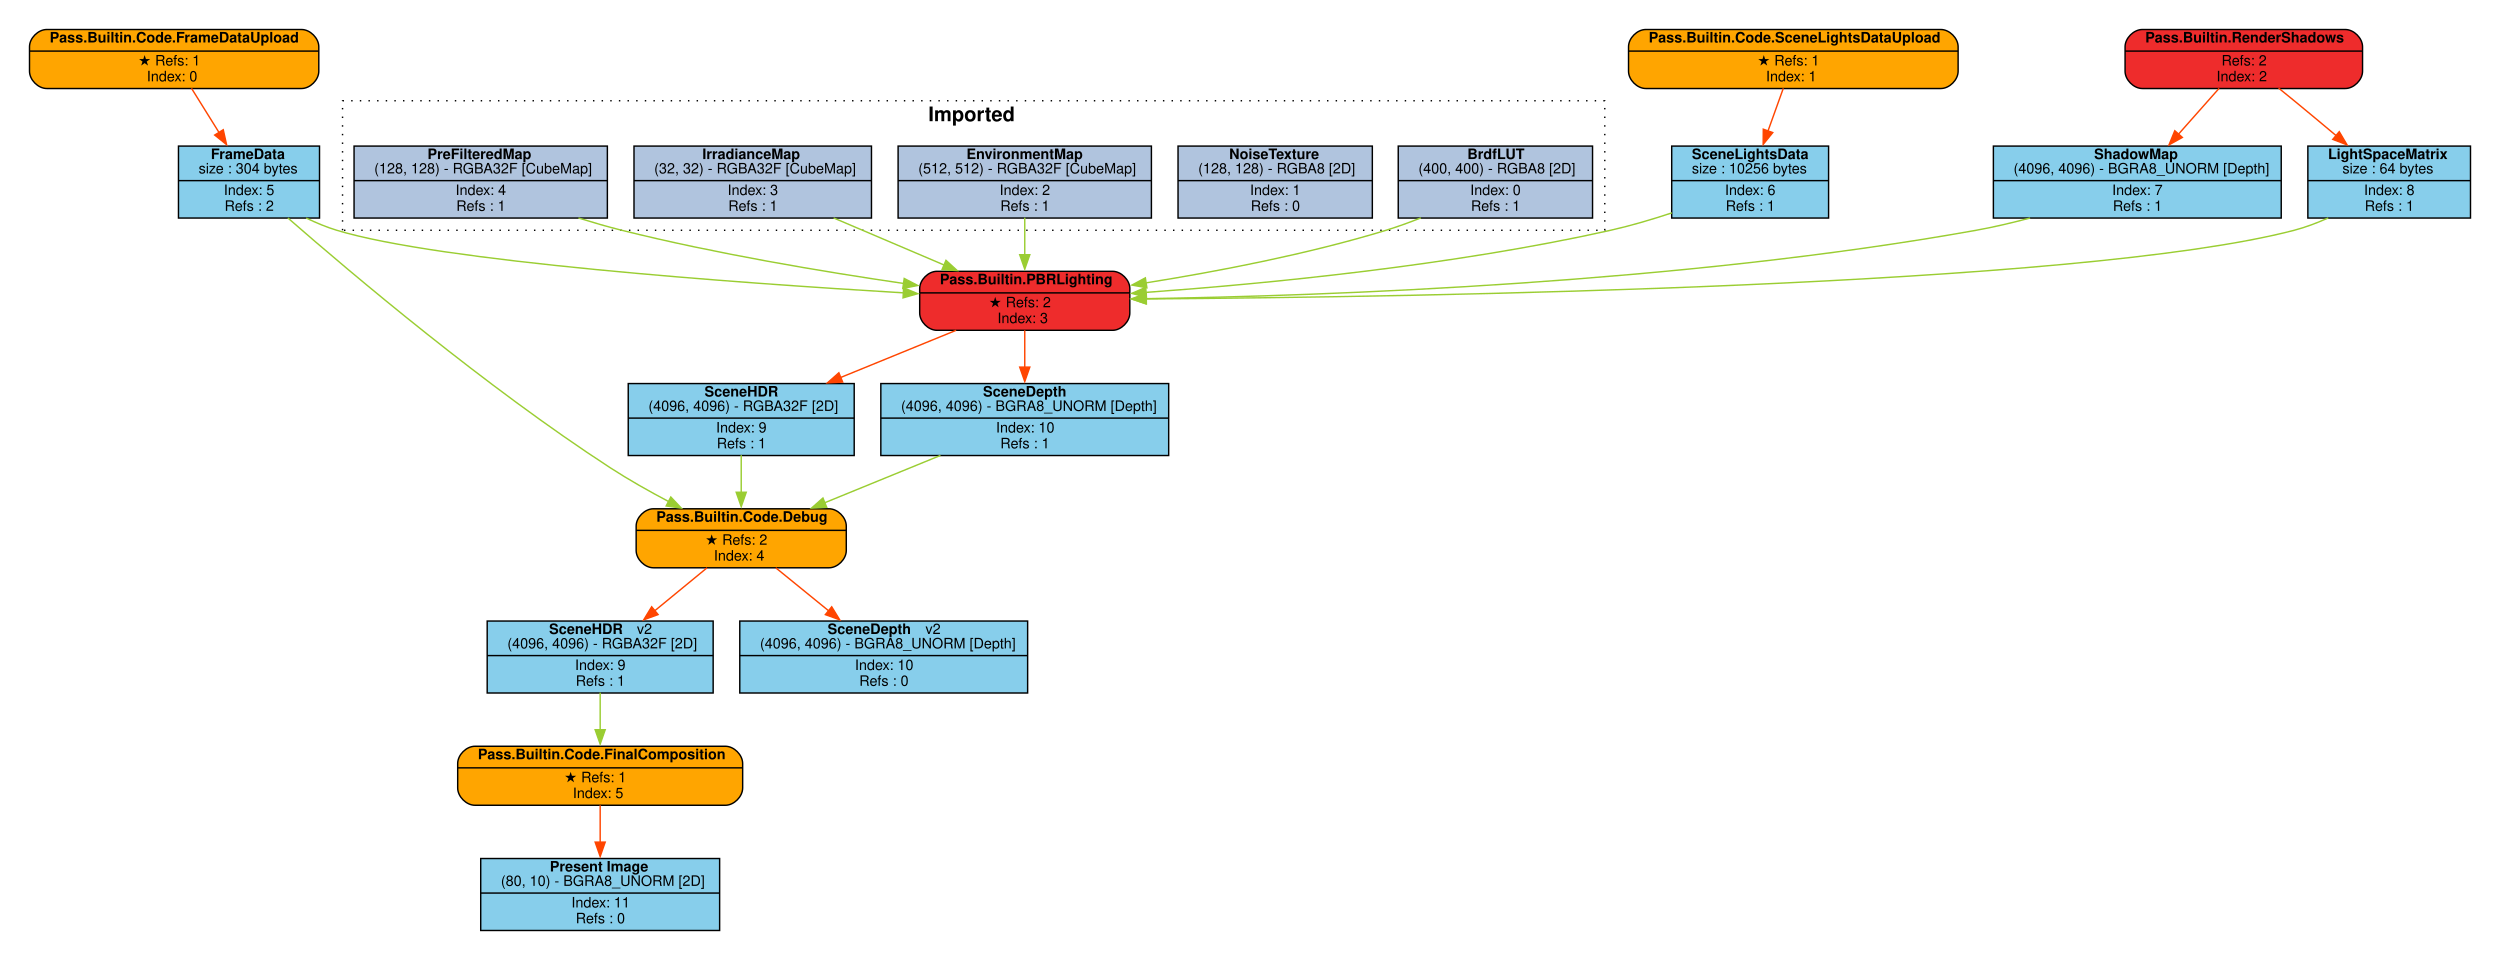
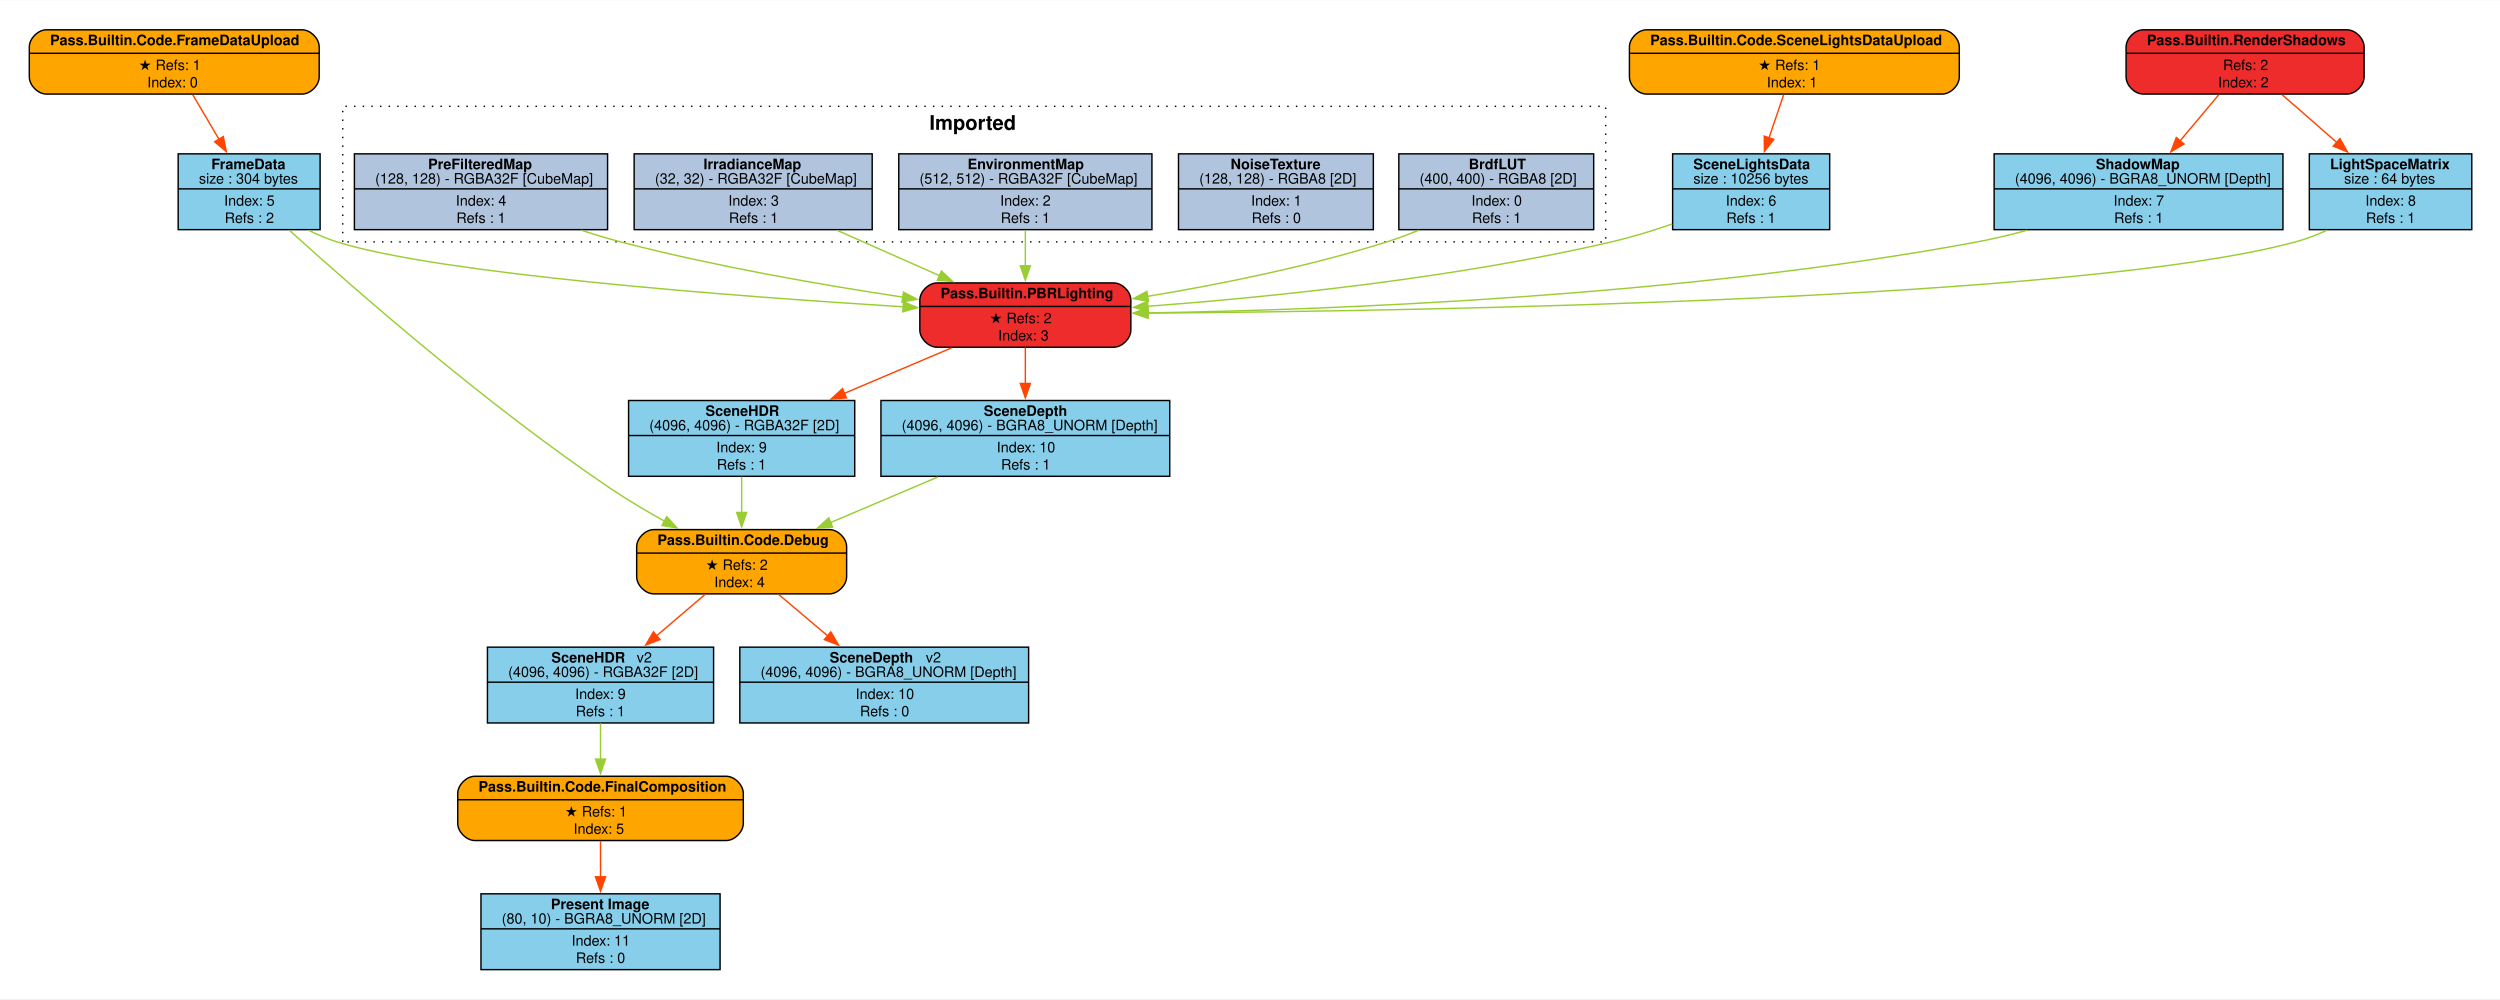
- <svg xmlns="http://www.w3.org/2000/svg" width="1737pt" height="667pt" viewBox="0.00 0.00 1737.00 667.00">
-   <g id="graph0" class="graph" transform="scale(1 1) rotate(0) translate(4 663)">
-     <polygon fill="white" stroke="none" points="-4,4 -4,-663 1733,-663 1733,4 -4,4" />
+ <svg xmlns="http://www.w3.org/2000/svg" width="1736pt" height="694pt" viewBox="0.00 0.00 1736.00 693.62">
+   <g id="graph0" class="graph" transform="scale(1 1) rotate(0) translate(4 689.62)">
+     <polygon fill="white" stroke="none" points="-4,4 -4,-689.62 1732,-689.62 1732,4 -4,4" />
+     <g id="clust25" class="cluster">
+ </g>
+     <g id="clust22" class="cluster">
+ </g>
+     <g id="clust24" class="cluster">
+ </g>
+     <g id="clust26" class="cluster">
+ </g>
    <g id="clust23" class="cluster">
</g>
    <g id="clust21" class="cluster">
</g>
-     <g id="clust25" class="cluster">
- </g>
-     <g id="clust24" class="cluster">
- </g>
-     <g id="clust22" class="cluster">
- </g>
-     <g id="clust26" class="cluster">
- </g>
    <g id="clust27" class="cluster">
-       <polygon fill="none" stroke="black" stroke-dasharray="1,5" points="234,-503 234,-593 1111,-593 1111,-503 234,-503" />
-       <text text-anchor="start" x="637" y="-578.8" font-family="Helvetica,sans-Serif" font-size="14.00"> </text>
-       <text text-anchor="start" x="641" y="-578.8" font-family="Helvetica,sans-Serif" font-weight="bold" font-size="14.00">Imported</text>
-       <text text-anchor="start" x="704" y="-578.8" font-family="Helvetica,sans-Serif" font-size="14.00"> </text>
+       <polygon fill="none" stroke="black" stroke-dasharray="1,5" points="234,-521.84 234,-615.98 1111,-615.98 1111,-521.84 234,-521.84" />
+       <text text-anchor="start" x="637.62" y="-599.68" font-family="Helvetica,sans-Serif" font-size="14.00"> </text>
+       <text text-anchor="start" x="641.38" y="-599.68" font-family="Helvetica,sans-Serif" font-weight="bold" font-size="14.00">Imported</text>
+       <text text-anchor="start" x="703.62" y="-599.68" font-family="Helvetica,sans-Serif" font-size="14.00"> </text>
    </g>
    <g id="node1" class="node">
-       <path fill="orange" stroke="black" d="M28.5,-601.5C28.5,-601.5 205.5,-601.5 205.5,-601.5 211.5,-601.5 217.5,-607.5 217.5,-613.5 217.5,-613.5 217.5,-630.5 217.5,-630.5 217.5,-636.5 211.5,-642.5 205.5,-642.5 205.5,-642.5 28.5,-642.5 28.5,-642.5 22.5,-642.5 16.5,-636.5 16.5,-630.5 16.5,-630.5 16.5,-613.5 16.5,-613.5 16.5,-607.5 22.5,-601.5 28.5,-601.5" />
-       <text text-anchor="start" x="30.5" y="-633.5" font-family="Helvetica,sans-Serif" font-weight="bold" font-size="10.00">Pass.Builtin.Code.FrameDataUpload</text>
-       <polyline fill="none" stroke="black" points="16.5,-627.5 217.5,-627.5" />
-       <text text-anchor="start" x="92" y="-617.5" font-family="Helvetica,sans-Serif" font-size="10.00">★ Refs: 1</text>
-       <text text-anchor="start" x="98" y="-606.5" font-family="Helvetica,sans-Serif" font-size="10.00"> Index: 0</text>
+       <path fill="orange" stroke="black" d="M28.35,-624.48C28.35,-624.48 205.65,-624.48 205.65,-624.48 211.65,-624.48 217.65,-630.48 217.65,-636.48 217.65,-636.48 217.65,-657.12 217.65,-657.12 217.65,-663.12 211.65,-669.12 205.65,-669.12 205.65,-669.12 28.35,-669.12 28.35,-669.12 22.35,-669.12 16.35,-663.12 16.35,-657.12 16.35,-657.12 16.35,-636.48 16.35,-636.48 16.35,-630.48 22.35,-624.48 28.35,-624.48" />
+       <text text-anchor="start" x="30.75" y="-658.46" font-family="Helvetica,sans-Serif" font-weight="bold" font-size="10.00">Pass.Builtin.Code.FrameDataUpload</text>
+       <polyline fill="none" stroke="black" points="16.35,-652.8 217.65,-652.8" />
+       <text text-anchor="start" x="92.25" y="-641.14" font-family="Helvetica,sans-Serif" font-size="10.00">★ Refs: 1</text>
+       <text text-anchor="start" x="98.25" y="-629.14" font-family="Helvetica,sans-Serif" font-size="10.00"> Index: 0</text>
    </g>
    <g id="node12" class="node">
-       <polygon fill="skyblue" stroke="black" points="120,-511.5 120,-561.5 218,-561.5 218,-511.5 120,-511.5" />
-       <text text-anchor="start" x="142.5" y="-552.5" font-family="Helvetica,sans-Serif" font-weight="bold" font-size="10.00">FrameData</text>
-       <text text-anchor="start" x="134" y="-542.5" font-family="Helvetica,sans-Serif" font-size="10.00">size : 304 bytes</text>
-       <polyline fill="none" stroke="black" points="120,-537.5 218,-537.5" />
-       <text text-anchor="start" x="151.5" y="-527.5" font-family="Helvetica,sans-Serif" font-size="10.00">Index: 5</text>
-       <text text-anchor="start" x="152" y="-516.5" font-family="Helvetica,sans-Serif" font-size="10.00">Refs : 2</text>
+       <polygon fill="skyblue" stroke="black" points="119.72,-530.34 119.72,-582.98 218.28,-582.98 218.28,-530.34 119.72,-530.34" />
+       <text text-anchor="start" x="142.75" y="-572.32" font-family="Helvetica,sans-Serif" font-weight="bold" font-size="10.00">FrameData</text>
+       <text text-anchor="start" x="134.12" y="-562.32" font-family="Helvetica,sans-Serif" font-size="10.00">size : 304 bytes</text>
+       <polyline fill="none" stroke="black" points="119.72,-558.66 218.28,-558.66" />
+       <text text-anchor="start" x="151.62" y="-547" font-family="Helvetica,sans-Serif" font-size="10.00">Index: 5</text>
+       <text text-anchor="start" x="152" y="-535" font-family="Helvetica,sans-Serif" font-size="10.00">Refs : 2</text>
    </g>
    <g id="edge1" class="edge">
-       <path fill="none" stroke="orangered" d="M129.06,-601.63C134.74,-592.51 141.69,-581.35 148.19,-570.92" />
-       <polygon fill="orangered" stroke="orangered" points="151.11,-572.86 153.42,-562.52 145.16,-569.16 151.11,-572.86" />
+       <path fill="none" stroke="orangered" d="M129.85,-624.01C135.37,-614.66 141.96,-603.5 148.14,-593.02" />
+       <polygon fill="orangered" stroke="orangered" points="151.06,-594.96 153.13,-584.57 145.03,-591.4 151.06,-594.96" />
    </g>
    <g id="node2" class="node">
-       <path fill="orange" stroke="black" d="M1139.5,-601.5C1139.5,-601.5 1344.5,-601.5 1344.5,-601.5 1350.5,-601.5 1356.5,-607.5 1356.5,-613.5 1356.5,-613.5 1356.5,-630.5 1356.5,-630.5 1356.5,-636.5 1350.5,-642.5 1344.5,-642.5 1344.5,-642.5 1139.5,-642.5 1139.5,-642.5 1133.5,-642.5 1127.5,-636.5 1127.5,-630.5 1127.5,-630.5 1127.5,-613.5 1127.5,-613.5 1127.5,-607.5 1133.5,-601.5 1139.5,-601.5" />
-       <text text-anchor="start" x="1141.5" y="-633.5" font-family="Helvetica,sans-Serif" font-weight="bold" font-size="10.00">Pass.Builtin.Code.SceneLightsDataUpload</text>
-       <polyline fill="none" stroke="black" points="1127.5,-627.5 1356.5,-627.5" />
-       <text text-anchor="start" x="1217" y="-617.5" font-family="Helvetica,sans-Serif" font-size="10.00">★ Refs: 1</text>
-       <text text-anchor="start" x="1223" y="-606.5" font-family="Helvetica,sans-Serif" font-size="10.00"> Index: 1</text>
+       <path fill="orange" stroke="black" d="M1139.47,-624.48C1139.47,-624.48 1344.53,-624.48 1344.53,-624.48 1350.53,-624.48 1356.53,-630.48 1356.53,-636.48 1356.53,-636.48 1356.53,-657.12 1356.53,-657.12 1356.53,-663.12 1350.53,-669.12 1344.53,-669.12 1344.53,-669.12 1139.47,-669.12 1139.47,-669.12 1133.47,-669.12 1127.47,-663.12 1127.47,-657.12 1127.47,-657.12 1127.47,-636.48 1127.47,-636.48 1127.47,-630.48 1133.47,-624.48 1139.47,-624.48" />
+       <text text-anchor="start" x="1141.88" y="-658.46" font-family="Helvetica,sans-Serif" font-weight="bold" font-size="10.00">Pass.Builtin.Code.SceneLightsDataUpload</text>
+       <polyline fill="none" stroke="black" points="1127.47,-652.8 1356.53,-652.8" />
+       <text text-anchor="start" x="1216.88" y="-641.14" font-family="Helvetica,sans-Serif" font-size="10.00">★ Refs: 1</text>
+       <text text-anchor="start" x="1222.88" y="-629.14" font-family="Helvetica,sans-Serif" font-size="10.00"> Index: 1</text>
    </g>
    <g id="node13" class="node">
-       <polygon fill="skyblue" stroke="black" points="1157.5,-511.5 1157.5,-561.5 1266.5,-561.5 1266.5,-511.5 1157.5,-511.5" />
-       <text text-anchor="start" x="1171.5" y="-552.5" font-family="Helvetica,sans-Serif" font-weight="bold" font-size="10.00">SceneLightsData</text>
-       <text text-anchor="start" x="1171.5" y="-542.5" font-family="Helvetica,sans-Serif" font-size="10.00">size : 10256 bytes</text>
-       <polyline fill="none" stroke="black" points="1157.5,-537.5 1266.5,-537.5" />
-       <text text-anchor="start" x="1194.5" y="-527.5" font-family="Helvetica,sans-Serif" font-size="10.00">Index: 6</text>
-       <text text-anchor="start" x="1195" y="-516.5" font-family="Helvetica,sans-Serif" font-size="10.00">Refs : 1</text>
+       <polygon fill="skyblue" stroke="black" points="1157.47,-530.34 1157.47,-582.98 1266.53,-582.98 1266.53,-530.34 1157.47,-530.34" />
+       <text text-anchor="start" x="1171.88" y="-572.32" font-family="Helvetica,sans-Serif" font-weight="bold" font-size="10.00">SceneLightsData</text>
+       <text text-anchor="start" x="1171.88" y="-562.32" font-family="Helvetica,sans-Serif" font-size="10.00">size : 10256 bytes</text>
+       <polyline fill="none" stroke="black" points="1157.47,-558.66 1266.53,-558.66" />
+       <text text-anchor="start" x="1194.38" y="-547" font-family="Helvetica,sans-Serif" font-size="10.00">Index: 6</text>
+       <text text-anchor="start" x="1194.75" y="-535" font-family="Helvetica,sans-Serif" font-size="10.00">Refs : 1</text>
    </g>
    <g id="edge2" class="edge">
-       <path fill="none" stroke="orangered" d="M1235.04,-601.63C1231.86,-592.79 1228,-582.04 1224.36,-571.89" />
-       <polygon fill="orangered" stroke="orangered" points="1227.71,-570.88 1221.04,-562.66 1221.13,-573.25 1227.71,-570.88" />
+       <path fill="none" stroke="orangered" d="M1234.58,-624.01C1231.5,-614.95 1227.84,-604.19 1224.37,-593.99" />
+       <polygon fill="orangered" stroke="orangered" points="1227.74,-593.03 1221.2,-584.7 1221.11,-595.29 1227.74,-593.03" />
    </g>
    <g id="node3" class="node">
-       <path fill="#ee2c2c" stroke="black" d="M1484.5,-601.5C1484.5,-601.5 1625.5,-601.5 1625.5,-601.5 1631.5,-601.5 1637.5,-607.5 1637.5,-613.5 1637.5,-613.5 1637.5,-630.5 1637.5,-630.5 1637.5,-636.5 1631.5,-642.5 1625.5,-642.5 1625.5,-642.5 1484.5,-642.5 1484.5,-642.5 1478.5,-642.5 1472.5,-636.5 1472.5,-630.5 1472.5,-630.5 1472.5,-613.5 1472.5,-613.5 1472.5,-607.5 1478.5,-601.5 1484.5,-601.5" />
-       <text text-anchor="start" x="1486.5" y="-633.5" font-family="Helvetica,sans-Serif" font-weight="bold" font-size="10.00">Pass.Builtin.RenderShadows</text>
-       <polyline fill="none" stroke="black" points="1472.5,-627.5 1637.5,-627.5" />
-       <text text-anchor="start" x="1539.5" y="-617.5" font-family="Helvetica,sans-Serif" font-size="10.00">Refs: 2</text>
-       <text text-anchor="start" x="1536" y="-606.5" font-family="Helvetica,sans-Serif" font-size="10.00"> Index: 2</text>
+       <path fill="#ee2c2c" stroke="black" d="M1484.35,-624.48C1484.35,-624.48 1625.65,-624.48 1625.65,-624.48 1631.65,-624.48 1637.65,-630.48 1637.65,-636.48 1637.65,-636.48 1637.65,-657.12 1637.65,-657.12 1637.65,-663.12 1631.65,-669.12 1625.65,-669.12 1625.65,-669.12 1484.35,-669.12 1484.35,-669.12 1478.35,-669.12 1472.35,-663.12 1472.35,-657.12 1472.35,-657.12 1472.35,-636.48 1472.35,-636.48 1472.35,-630.48 1478.35,-624.48 1484.35,-624.48" />
+       <text text-anchor="start" x="1486.75" y="-658.46" font-family="Helvetica,sans-Serif" font-weight="bold" font-size="10.00">Pass.Builtin.RenderShadows</text>
+       <polyline fill="none" stroke="black" points="1472.35,-652.8 1637.65,-652.8" />
+       <text text-anchor="start" x="1539.62" y="-641.14" font-family="Helvetica,sans-Serif" font-size="10.00">Refs: 2</text>
+       <text text-anchor="start" x="1536.25" y="-629.14" font-family="Helvetica,sans-Serif" font-size="10.00"> Index: 2</text>
    </g>
    <g id="node14" class="node">
-       <polygon fill="skyblue" stroke="black" points="1381,-511.5 1381,-561.5 1581,-561.5 1581,-511.5 1381,-511.5" />
-       <text text-anchor="start" x="1451" y="-552.5" font-family="Helvetica,sans-Serif" font-weight="bold" font-size="10.00">ShadowMap</text>
-       <text text-anchor="start" x="1395" y="-542.5" font-family="Helvetica,sans-Serif" font-size="10.00">(4096, 4096) - BGRA8_UNORM [Depth]</text>
-       <polyline fill="none" stroke="black" points="1381,-537.5 1581,-537.5" />
-       <text text-anchor="start" x="1463.5" y="-527.5" font-family="Helvetica,sans-Serif" font-size="10.00">Index: 7</text>
-       <text text-anchor="start" x="1464" y="-516.5" font-family="Helvetica,sans-Serif" font-size="10.00">Refs : 1</text>
+       <polygon fill="skyblue" stroke="black" points="1380.72,-530.34 1380.72,-582.98 1581.28,-582.98 1581.28,-530.34 1380.72,-530.34" />
+       <text text-anchor="start" x="1451.38" y="-572.32" font-family="Helvetica,sans-Serif" font-weight="bold" font-size="10.00">ShadowMap</text>
+       <text text-anchor="start" x="1395.12" y="-562.32" font-family="Helvetica,sans-Serif" font-size="10.00">(4096, 4096) - BGRA8_UNORM [Depth]</text>
+       <polyline fill="none" stroke="black" points="1380.72,-558.66 1581.28,-558.66" />
+       <text text-anchor="start" x="1463.62" y="-547" font-family="Helvetica,sans-Serif" font-size="10.00">Index: 7</text>
+       <text text-anchor="start" x="1464" y="-535" font-family="Helvetica,sans-Serif" font-size="10.00">Refs : 1</text>
    </g>
    <g id="edge3" class="edge">
-       <path fill="none" stroke="orangered" d="M1537.84,-601.63C1529.41,-592.13 1519.04,-580.43 1509.48,-569.64" />
-       <polygon fill="orangered" stroke="orangered" points="1512.29,-567.53 1503.04,-562.37 1507.05,-572.17 1512.29,-567.53" />
+       <path fill="none" stroke="orangered" d="M1536.71,-624.01C1528.62,-614.37 1518.9,-602.81 1509.87,-592.05" />
+       <polygon fill="orangered" stroke="orangered" points="1512.58,-589.83 1503.47,-584.42 1507.22,-594.33 1512.58,-589.83" />
    </g>
    <g id="node15" class="node">
-       <polygon fill="skyblue" stroke="black" points="1599.5,-511.5 1599.5,-561.5 1712.5,-561.5 1712.5,-511.5 1599.5,-511.5" />
-       <text text-anchor="start" x="1613.5" y="-552.5" font-family="Helvetica,sans-Serif" font-weight="bold" font-size="10.00">LightSpaceMatrix</text>
-       <text text-anchor="start" x="1623.5" y="-542.5" font-family="Helvetica,sans-Serif" font-size="10.00">size : 64 bytes</text>
-       <polyline fill="none" stroke="black" points="1599.5,-537.5 1712.5,-537.5" />
-       <text text-anchor="start" x="1638.5" y="-527.5" font-family="Helvetica,sans-Serif" font-size="10.00">Index: 8</text>
-       <text text-anchor="start" x="1639" y="-516.5" font-family="Helvetica,sans-Serif" font-size="10.00">Refs : 1</text>
+       <polygon fill="skyblue" stroke="black" points="1599.6,-530.34 1599.6,-582.98 1712.4,-582.98 1712.4,-530.34 1599.6,-530.34" />
+       <text text-anchor="start" x="1614" y="-572.32" font-family="Helvetica,sans-Serif" font-weight="bold" font-size="10.00">LightSpaceMatrix</text>
+       <text text-anchor="start" x="1623.75" y="-562.32" font-family="Helvetica,sans-Serif" font-size="10.00">size : 64 bytes</text>
+       <polyline fill="none" stroke="black" points="1599.6,-558.66 1712.4,-558.66" />
+       <text text-anchor="start" x="1638.5" y="-547" font-family="Helvetica,sans-Serif" font-size="10.00">Index: 8</text>
+       <text text-anchor="start" x="1638.88" y="-535" font-family="Helvetica,sans-Serif" font-size="10.00">Refs : 1</text>
    </g>
    <g id="edge4" class="edge">
-       <path fill="none" stroke="orangered" d="M1579.16,-601.8C1582.81,-598.86 1586.51,-595.86 1590,-593 1599.47,-585.23 1609.64,-576.75 1619.08,-568.82" />
-       <polygon fill="orangered" stroke="orangered" points="1621.31,-571.51 1626.71,-562.39 1616.8,-566.16 1621.31,-571.51" />
+       <path fill="none" stroke="orangered" d="M1580.66,-624.03C1583.81,-621.33 1586.99,-618.6 1590,-615.98 1599.37,-607.85 1609.44,-599.01 1618.81,-590.73" />
+       <polygon fill="orangered" stroke="orangered" points="1620.88,-593.57 1626.05,-584.33 1616.24,-588.33 1620.88,-593.57" />
    </g>
    <g id="node4" class="node">
-       <path fill="#ee2c2c" stroke="black" d="M647,-433.5C647,-433.5 769,-433.5 769,-433.5 775,-433.5 781,-439.5 781,-445.5 781,-445.5 781,-462.5 781,-462.5 781,-468.5 775,-474.5 769,-474.5 769,-474.5 647,-474.5 647,-474.5 641,-474.5 635,-468.5 635,-462.5 635,-462.5 635,-445.5 635,-445.5 635,-439.5 641,-433.5 647,-433.5" />
-       <text text-anchor="start" x="649" y="-465.5" font-family="Helvetica,sans-Serif" font-weight="bold" font-size="10.00">Pass.Builtin.PBRLighting</text>
-       <polyline fill="none" stroke="black" points="635,-459.5 781,-459.5" />
-       <text text-anchor="start" x="683" y="-449.5" font-family="Helvetica,sans-Serif" font-size="10.00">★ Refs: 2</text>
-       <text text-anchor="start" x="689" y="-438.5" font-family="Helvetica,sans-Serif" font-size="10.00"> Index: 3</text>
+       <path fill="#ee2c2c" stroke="black" d="M646.73,-448.7C646.73,-448.7 769.27,-448.7 769.27,-448.7 775.27,-448.7 781.27,-454.7 781.27,-460.7 781.27,-460.7 781.27,-481.34 781.27,-481.34 781.27,-487.34 775.27,-493.34 769.27,-493.34 769.27,-493.34 646.73,-493.34 646.73,-493.34 640.73,-493.34 634.73,-487.34 634.73,-481.34 634.73,-481.34 634.73,-460.7 634.73,-460.7 634.73,-454.7 640.73,-448.7 646.73,-448.7" />
+       <text text-anchor="start" x="649.12" y="-482.68" font-family="Helvetica,sans-Serif" font-weight="bold" font-size="10.00">Pass.Builtin.PBRLighting</text>
+       <polyline fill="none" stroke="black" points="634.73,-477.02 781.27,-477.02" />
+       <text text-anchor="start" x="683.12" y="-465.36" font-family="Helvetica,sans-Serif" font-size="10.00">★ Refs: 2</text>
+       <text text-anchor="start" x="689.12" y="-453.36" font-family="Helvetica,sans-Serif" font-size="10.00"> Index: 3</text>
    </g>
    <g id="node16" class="node">
-       <polygon fill="skyblue" stroke="black" points="432.5,-346.5 432.5,-396.5 589.5,-396.5 589.5,-346.5 432.5,-346.5" />
-       <text text-anchor="start" x="485.5" y="-387.5" font-family="Helvetica,sans-Serif" font-weight="bold" font-size="10.00">SceneHDR</text>
-       <text text-anchor="start" x="446.5" y="-377.5" font-family="Helvetica,sans-Serif" font-size="10.00">(4096, 4096) - RGBA32F [2D]</text>
-       <polyline fill="none" stroke="black" points="432.5,-372.5 589.5,-372.5" />
-       <text text-anchor="start" x="493.5" y="-362.5" font-family="Helvetica,sans-Serif" font-size="10.00">Index: 9</text>
-       <text text-anchor="start" x="494" y="-351.5" font-family="Helvetica,sans-Serif" font-size="10.00">Refs : 1</text>
+       <polygon fill="skyblue" stroke="black" points="432.48,-359.06 432.48,-411.7 589.52,-411.7 589.52,-359.06 432.48,-359.06" />
+       <text text-anchor="start" x="485.88" y="-401.04" font-family="Helvetica,sans-Serif" font-weight="bold" font-size="10.00">SceneHDR</text>
+       <text text-anchor="start" x="446.88" y="-391.04" font-family="Helvetica,sans-Serif" font-size="10.00">(4096, 4096) - RGBA32F [2D]</text>
+       <polyline fill="none" stroke="black" points="432.48,-387.38 589.52,-387.38" />
+       <text text-anchor="start" x="493.38" y="-375.72" font-family="Helvetica,sans-Serif" font-size="10.00">Index: 9</text>
+       <text text-anchor="start" x="493.75" y="-363.72" font-family="Helvetica,sans-Serif" font-size="10.00">Refs : 1</text>
    </g>
    <g id="edge5" class="edge">
-       <path fill="none" stroke="orangered" d="M660.31,-433.51C636.19,-423.65 606.46,-411.51 579.9,-400.65" />
-       <polygon fill="orangered" stroke="orangered" points="581.49,-397.52 570.91,-396.98 578.84,-404 581.49,-397.52" />
+       <path fill="none" stroke="orangered" d="M656.75,-448.26C634.01,-438.61 606.86,-427.08 582.19,-416.61" />
+       <polygon fill="orangered" stroke="orangered" points="583.76,-413.47 573.19,-412.78 581.02,-419.91 583.76,-413.47" />
    </g>
    <g id="node17" class="node">
-       <polygon fill="skyblue" stroke="black" points="608,-346.5 608,-396.5 808,-396.5 808,-346.5 608,-346.5" />
-       <text text-anchor="start" x="679" y="-387.5" font-family="Helvetica,sans-Serif" font-weight="bold" font-size="10.00">SceneDepth</text>
-       <text text-anchor="start" x="622" y="-377.5" font-family="Helvetica,sans-Serif" font-size="10.00">(4096, 4096) - BGRA8_UNORM [Depth]</text>
-       <polyline fill="none" stroke="black" points="608,-372.5 808,-372.5" />
-       <text text-anchor="start" x="688" y="-362.5" font-family="Helvetica,sans-Serif" font-size="10.00">Index: 10</text>
-       <text text-anchor="start" x="691" y="-351.5" font-family="Helvetica,sans-Serif" font-size="10.00">Refs : 1</text>
+       <polygon fill="skyblue" stroke="black" points="607.73,-359.06 607.73,-411.7 808.27,-411.7 808.27,-359.06 607.73,-359.06" />
+       <text text-anchor="start" x="679.12" y="-401.04" font-family="Helvetica,sans-Serif" font-weight="bold" font-size="10.00">SceneDepth</text>
+       <text text-anchor="start" x="622.12" y="-391.04" font-family="Helvetica,sans-Serif" font-size="10.00">(4096, 4096) - BGRA8_UNORM [Depth]</text>
+       <polyline fill="none" stroke="black" points="607.73,-387.38 808.27,-387.38" />
+       <text text-anchor="start" x="688.12" y="-375.72" font-family="Helvetica,sans-Serif" font-size="10.00">Index: 10</text>
+       <text text-anchor="start" x="691.12" y="-363.72" font-family="Helvetica,sans-Serif" font-size="10.00">Refs : 1</text>
    </g>
    <g id="edge6" class="edge">
-       <path fill="none" stroke="orangered" d="M708,-433.51C708,-425.75 708,-416.56 708,-407.71" />
-       <polygon fill="orangered" stroke="orangered" points="711.5,-407.92 708,-397.92 704.5,-407.92 711.5,-407.92" />
+       <path fill="none" stroke="orangered" d="M708,-448.48C708,-440.83 708,-431.98 708,-423.4" />
+       <polygon fill="orangered" stroke="orangered" points="711.5,-423.53 708,-413.53 704.5,-423.53 711.5,-423.53" />
    </g>
    <g id="node5" class="node">
-       <path fill="orange" stroke="black" d="M450,-268.5C450,-268.5 572,-268.5 572,-268.5 578,-268.5 584,-274.5 584,-280.5 584,-280.5 584,-297.5 584,-297.5 584,-303.5 578,-309.5 572,-309.5 572,-309.5 450,-309.5 450,-309.5 444,-309.5 438,-303.5 438,-297.5 438,-297.5 438,-280.5 438,-280.5 438,-274.5 444,-268.5 450,-268.5" />
-       <text text-anchor="start" x="452" y="-300.5" font-family="Helvetica,sans-Serif" font-weight="bold" font-size="10.00">Pass.Builtin.Code.Debug</text>
-       <polyline fill="none" stroke="black" points="438,-294.5 584,-294.5" />
-       <text text-anchor="start" x="486" y="-284.5" font-family="Helvetica,sans-Serif" font-size="10.00">★ Refs: 2</text>
-       <text text-anchor="start" x="492" y="-273.5" font-family="Helvetica,sans-Serif" font-size="10.00"> Index: 4</text>
+       <path fill="orange" stroke="black" d="M450.1,-277.42C450.1,-277.42 571.9,-277.42 571.9,-277.42 577.9,-277.42 583.9,-283.42 583.9,-289.42 583.9,-289.42 583.9,-310.06 583.9,-310.06 583.9,-316.06 577.9,-322.06 571.9,-322.06 571.9,-322.06 450.1,-322.06 450.1,-322.06 444.1,-322.06 438.1,-316.06 438.1,-310.06 438.1,-310.06 438.1,-289.42 438.1,-289.42 438.1,-283.42 444.1,-277.42 450.1,-277.42" />
+       <text text-anchor="start" x="452.5" y="-311.4" font-family="Helvetica,sans-Serif" font-weight="bold" font-size="10.00">Pass.Builtin.Code.Debug</text>
+       <polyline fill="none" stroke="black" points="438.1,-305.74 583.9,-305.74" />
+       <text text-anchor="start" x="486" y="-294.08" font-family="Helvetica,sans-Serif" font-size="10.00">★ Refs: 2</text>
+       <text text-anchor="start" x="492" y="-282.08" font-family="Helvetica,sans-Serif" font-size="10.00"> Index: 4</text>
    </g>
    <g id="node18" class="node">
-       <polygon fill="skyblue" stroke="black" points="334.5,-181.5 334.5,-231.5 491.5,-231.5 491.5,-181.5 334.5,-181.5" />
-       <text text-anchor="start" x="377.5" y="-222.5" font-family="Helvetica,sans-Serif" font-weight="bold" font-size="10.00">SceneHDR</text>
-       <text text-anchor="start" x="428.5" y="-222.5" font-family="Helvetica,sans-Serif" font-size="10.00">   </text>
-       <text text-anchor="start" x="438.5" y="-222.5" font-family="Helvetica,sans-Serif" font-size="10.00">v2</text>
-       <text text-anchor="start" x="348.5" y="-212.5" font-family="Helvetica,sans-Serif" font-size="10.00">(4096, 4096) - RGBA32F [2D]</text>
-       <polyline fill="none" stroke="black" points="334.5,-207.5 491.5,-207.5" />
-       <text text-anchor="start" x="395.5" y="-197.5" font-family="Helvetica,sans-Serif" font-size="10.00">Index: 9</text>
-       <text text-anchor="start" x="396" y="-186.5" font-family="Helvetica,sans-Serif" font-size="10.00">Refs : 1</text>
+       <polygon fill="skyblue" stroke="black" points="334.48,-187.78 334.48,-240.42 491.52,-240.42 491.52,-187.78 334.48,-187.78" />
+       <text text-anchor="start" x="378.88" y="-229.76" font-family="Helvetica,sans-Serif" font-weight="bold" font-size="10.00">SceneHDR</text>
+       <text text-anchor="start" x="429.12" y="-229.76" font-family="Helvetica,sans-Serif" font-size="10.00">   </text>
+       <text text-anchor="start" x="438.12" y="-229.76" font-family="Helvetica,sans-Serif" font-size="10.00">v2</text>
+       <text text-anchor="start" x="348.88" y="-219.76" font-family="Helvetica,sans-Serif" font-size="10.00">(4096, 4096) - RGBA32F [2D]</text>
+       <polyline fill="none" stroke="black" points="334.48,-216.1 491.52,-216.1" />
+       <text text-anchor="start" x="395.38" y="-204.44" font-family="Helvetica,sans-Serif" font-size="10.00">Index: 9</text>
+       <text text-anchor="start" x="395.75" y="-192.44" font-family="Helvetica,sans-Serif" font-size="10.00">Refs : 1</text>
    </g>
    <g id="edge7" class="edge">
-       <path fill="none" stroke="orangered" d="M487.28,-268.51C476.34,-259.53 463.08,-248.64 450.82,-238.56" />
-       <polygon fill="orangered" stroke="orangered" points="453.22,-236.01 443.27,-232.37 448.78,-241.42 453.22,-236.01" />
+       <path fill="none" stroke="orangered" d="M485.51,-276.98C475.2,-268.19 463.08,-257.84 451.73,-248.16" />
+       <polygon fill="orangered" stroke="orangered" points="454.27,-245.72 444.39,-241.89 449.73,-251.05 454.27,-245.72" />
    </g>
    <g id="node19" class="node">
-       <polygon fill="skyblue" stroke="black" points="510,-181.5 510,-231.5 710,-231.5 710,-181.5 510,-181.5" />
-       <text text-anchor="start" x="571" y="-222.5" font-family="Helvetica,sans-Serif" font-weight="bold" font-size="10.00">SceneDepth</text>
-       <text text-anchor="start" x="629" y="-222.5" font-family="Helvetica,sans-Serif" font-size="10.00">   </text>
-       <text text-anchor="start" x="639" y="-222.5" font-family="Helvetica,sans-Serif" font-size="10.00">v2</text>
-       <text text-anchor="start" x="524" y="-212.5" font-family="Helvetica,sans-Serif" font-size="10.00">(4096, 4096) - BGRA8_UNORM [Depth]</text>
-       <polyline fill="none" stroke="black" points="510,-207.5 710,-207.5" />
-       <text text-anchor="start" x="590" y="-197.5" font-family="Helvetica,sans-Serif" font-size="10.00">Index: 10</text>
-       <text text-anchor="start" x="593" y="-186.5" font-family="Helvetica,sans-Serif" font-size="10.00">Refs : 0</text>
+       <polygon fill="skyblue" stroke="black" points="509.73,-187.78 509.73,-240.42 710.27,-240.42 710.27,-187.78 509.73,-187.78" />
+       <text text-anchor="start" x="572.12" y="-229.76" font-family="Helvetica,sans-Serif" font-weight="bold" font-size="10.00">SceneDepth</text>
+       <text text-anchor="start" x="629.88" y="-229.76" font-family="Helvetica,sans-Serif" font-size="10.00">   </text>
+       <text text-anchor="start" x="638.88" y="-229.76" font-family="Helvetica,sans-Serif" font-size="10.00">v2</text>
+       <text text-anchor="start" x="524.12" y="-219.76" font-family="Helvetica,sans-Serif" font-size="10.00">(4096, 4096) - BGRA8_UNORM [Depth]</text>
+       <polyline fill="none" stroke="black" points="509.73,-216.1 710.27,-216.1" />
+       <text text-anchor="start" x="590.12" y="-204.44" font-family="Helvetica,sans-Serif" font-size="10.00">Index: 10</text>
+       <text text-anchor="start" x="593.12" y="-192.44" font-family="Helvetica,sans-Serif" font-size="10.00">Refs : 0</text>
    </g>
    <g id="edge8" class="edge">
-       <path fill="none" stroke="orangered" d="M534.97,-268.51C546.02,-259.53 559.41,-248.64 571.8,-238.56" />
-       <polygon fill="orangered" stroke="orangered" points="573.87,-241.39 579.42,-232.36 569.46,-235.96 573.87,-241.39" />
+       <path fill="none" stroke="orangered" d="M536.75,-276.98C547.16,-268.19 559.41,-257.84 570.87,-248.16" />
+       <polygon fill="orangered" stroke="orangered" points="572.91,-251.02 578.29,-241.89 568.4,-245.67 572.91,-251.02" />
    </g>
    <g id="node6" class="node">
-       <path fill="orange" stroke="black" d="M326,-103.5C326,-103.5 500,-103.5 500,-103.5 506,-103.5 512,-109.5 512,-115.5 512,-115.5 512,-132.5 512,-132.5 512,-138.5 506,-144.5 500,-144.5 500,-144.5 326,-144.5 326,-144.5 320,-144.5 314,-138.5 314,-132.5 314,-132.5 314,-115.5 314,-115.5 314,-109.5 320,-103.5 326,-103.5" />
-       <text text-anchor="start" x="328" y="-135.5" font-family="Helvetica,sans-Serif" font-weight="bold" font-size="10.00">Pass.Builtin.Code.FinalComposition</text>
-       <polyline fill="none" stroke="black" points="314,-129.5 512,-129.5" />
-       <text text-anchor="start" x="388" y="-119.5" font-family="Helvetica,sans-Serif" font-size="10.00">★ Refs: 1</text>
-       <text text-anchor="start" x="394" y="-108.5" font-family="Helvetica,sans-Serif" font-size="10.00"> Index: 5</text>
+       <path fill="orange" stroke="black" d="M325.85,-106.14C325.85,-106.14 500.15,-106.14 500.15,-106.14 506.15,-106.14 512.15,-112.14 512.15,-118.14 512.15,-118.14 512.15,-138.78 512.15,-138.78 512.15,-144.78 506.15,-150.78 500.15,-150.78 500.15,-150.78 325.85,-150.78 325.85,-150.78 319.85,-150.78 313.85,-144.78 313.85,-138.78 313.85,-138.78 313.85,-118.14 313.85,-118.14 313.85,-112.14 319.85,-106.14 325.85,-106.14" />
+       <text text-anchor="start" x="328.25" y="-140.12" font-family="Helvetica,sans-Serif" font-weight="bold" font-size="10.00">Pass.Builtin.Code.FinalComposition</text>
+       <polyline fill="none" stroke="black" points="313.85,-134.46 512.15,-134.46" />
+       <text text-anchor="start" x="388.25" y="-122.8" font-family="Helvetica,sans-Serif" font-size="10.00">★ Refs: 1</text>
+       <text text-anchor="start" x="394.25" y="-110.8" font-family="Helvetica,sans-Serif" font-size="10.00"> Index: 5</text>
    </g>
    <g id="node20" class="node">
-       <polygon fill="skyblue" stroke="black" points="330,-16.5 330,-66.5 496,-66.5 496,-16.5 330,-16.5" />
-       <text text-anchor="start" x="378" y="-57.5" font-family="Helvetica,sans-Serif" font-weight="bold" font-size="10.00">Present Image</text>
-       <text text-anchor="start" x="344" y="-47.5" font-family="Helvetica,sans-Serif" font-size="10.00">(80, 10) - BGRA8_UNORM [2D]</text>
-       <polyline fill="none" stroke="black" points="330,-42.5 496,-42.5" />
-       <text text-anchor="start" x="393" y="-32.5" font-family="Helvetica,sans-Serif" font-size="10.00">Index: 11</text>
-       <text text-anchor="start" x="396" y="-21.5" font-family="Helvetica,sans-Serif" font-size="10.00">Refs : 0</text>
+       <polygon fill="skyblue" stroke="black" points="329.98,-16.5 329.98,-69.14 496.02,-69.14 496.02,-16.5 329.98,-16.5" />
+       <text text-anchor="start" x="378.5" y="-58.48" font-family="Helvetica,sans-Serif" font-weight="bold" font-size="10.00">Present Image</text>
+       <text text-anchor="start" x="344.38" y="-48.48" font-family="Helvetica,sans-Serif" font-size="10.00">(80, 10) - BGRA8_UNORM [2D]</text>
+       <polyline fill="none" stroke="black" points="329.98,-44.82 496.02,-44.82" />
+       <text text-anchor="start" x="392.88" y="-33.16" font-family="Helvetica,sans-Serif" font-size="10.00">Index: 11</text>
+       <text text-anchor="start" x="395.88" y="-21.16" font-family="Helvetica,sans-Serif" font-size="10.00">Refs : 0</text>
    </g>
    <g id="edge9" class="edge">
-       <path fill="none" stroke="orangered" d="M413,-103.51C413,-95.75 413,-86.56 413,-77.71" />
-       <polygon fill="orangered" stroke="orangered" points="416.5,-77.92 413,-67.92 409.5,-77.92 416.5,-77.92" />
+       <path fill="none" stroke="orangered" d="M413,-105.92C413,-98.27 413,-89.42 413,-80.84" />
+       <polygon fill="orangered" stroke="orangered" points="416.5,-80.97 413,-70.97 409.5,-80.97 416.5,-80.97" />
    </g>
    <g id="node7" class="node">
-       <polygon fill="lightsteelblue" stroke="black" points="967.5,-511.5 967.5,-561.5 1102.5,-561.5 1102.5,-511.5 967.5,-511.5" />
-       <text text-anchor="start" x="1015.5" y="-552.5" font-family="Helvetica,sans-Serif" font-weight="bold" font-size="10.00">BrdfLUT</text>
-       <text text-anchor="start" x="981.5" y="-542.5" font-family="Helvetica,sans-Serif" font-size="10.00">(400, 400) - RGBA8 [2D]</text>
-       <polyline fill="none" stroke="black" points="967.5,-537.5 1102.5,-537.5" />
-       <text text-anchor="start" x="1017.5" y="-527.5" font-family="Helvetica,sans-Serif" font-size="10.00">Index: 0</text>
-       <text text-anchor="start" x="1018" y="-516.5" font-family="Helvetica,sans-Serif" font-size="10.00">Refs : 1</text>
+       <polygon fill="lightsteelblue" stroke="black" points="967.35,-530.34 967.35,-582.98 1102.65,-582.98 1102.65,-530.34 967.35,-530.34" />
+       <text text-anchor="start" x="1015.88" y="-572.32" font-family="Helvetica,sans-Serif" font-weight="bold" font-size="10.00">BrdfLUT</text>
+       <text text-anchor="start" x="981.75" y="-562.32" font-family="Helvetica,sans-Serif" font-size="10.00">(400, 400) - RGBA8 [2D]</text>
+       <polyline fill="none" stroke="black" points="967.35,-558.66 1102.65,-558.66" />
+       <text text-anchor="start" x="1017.75" y="-547" font-family="Helvetica,sans-Serif" font-size="10.00">Index: 0</text>
+       <text text-anchor="start" x="1018.12" y="-535" font-family="Helvetica,sans-Serif" font-size="10.00">Refs : 1</text>
    </g>
    <g id="edge10" class="edge">
-       <path fill="none" stroke="#9acd32" d="M983.22,-511.61C975.21,-508.43 966.96,-505.43 959,-503 904.48,-486.34 841.46,-474.31 792.2,-466.46" />
-       <polygon fill="#9acd32" stroke="#9acd32" points="792.87,-463.03 782.45,-464.94 791.79,-469.94 792.87,-463.03" />
+       <path fill="none" stroke="#9acd32" d="M981.19,-529.96C973.83,-526.96 966.3,-524.16 959,-521.84 904.79,-504.63 842.02,-492.18 792.82,-484.02" />
+       <polygon fill="#9acd32" stroke="#9acd32" points="793.5,-480.59 783.07,-482.44 792.38,-487.5 793.5,-480.59" />
    </g>
    <g id="node8" class="node">
-       <polygon fill="lightsteelblue" stroke="black" points="814.5,-511.5 814.5,-561.5 949.5,-561.5 949.5,-511.5 814.5,-511.5" />
-       <text text-anchor="start" x="850" y="-552.5" font-family="Helvetica,sans-Serif" font-weight="bold" font-size="10.00">NoiseTexture</text>
-       <text text-anchor="start" x="828.5" y="-542.5" font-family="Helvetica,sans-Serif" font-size="10.00">(128, 128) - RGBA8 [2D]</text>
-       <polyline fill="none" stroke="black" points="814.5,-537.5 949.5,-537.5" />
-       <text text-anchor="start" x="864.5" y="-527.5" font-family="Helvetica,sans-Serif" font-size="10.00">Index: 1</text>
-       <text text-anchor="start" x="865" y="-516.5" font-family="Helvetica,sans-Serif" font-size="10.00">Refs : 0</text>
+       <polygon fill="lightsteelblue" stroke="black" points="814.35,-530.34 814.35,-582.98 949.65,-582.98 949.65,-530.34 814.35,-530.34" />
+       <text text-anchor="start" x="850.5" y="-572.32" font-family="Helvetica,sans-Serif" font-weight="bold" font-size="10.00">NoiseTexture</text>
+       <text text-anchor="start" x="828.75" y="-562.32" font-family="Helvetica,sans-Serif" font-size="10.00">(128, 128) - RGBA8 [2D]</text>
+       <polyline fill="none" stroke="black" points="814.35,-558.66 949.65,-558.66" />
+       <text text-anchor="start" x="864.75" y="-547" font-family="Helvetica,sans-Serif" font-size="10.00">Index: 1</text>
+       <text text-anchor="start" x="865.12" y="-535" font-family="Helvetica,sans-Serif" font-size="10.00">Refs : 0</text>
    </g>
    <g id="node9" class="node">
-       <polygon fill="lightsteelblue" stroke="black" points="620,-511.5 620,-561.5 796,-561.5 796,-511.5 620,-511.5" />
-       <text text-anchor="start" x="667.5" y="-552.5" font-family="Helvetica,sans-Serif" font-weight="bold" font-size="10.00">EnvironmentMap</text>
-       <text text-anchor="start" x="634" y="-542.5" font-family="Helvetica,sans-Serif" font-size="10.00">(512, 512) - RGBA32F [CubeMap]</text>
-       <polyline fill="none" stroke="black" points="620,-537.5 796,-537.5" />
-       <text text-anchor="start" x="690.5" y="-527.5" font-family="Helvetica,sans-Serif" font-size="10.00">Index: 2</text>
-       <text text-anchor="start" x="691" y="-516.5" font-family="Helvetica,sans-Serif" font-size="10.00">Refs : 1</text>
+       <polygon fill="lightsteelblue" stroke="black" points="620.1,-530.34 620.1,-582.98 795.9,-582.98 795.9,-530.34 620.1,-530.34" />
+       <text text-anchor="start" x="667.88" y="-572.32" font-family="Helvetica,sans-Serif" font-weight="bold" font-size="10.00">EnvironmentMap</text>
+       <text text-anchor="start" x="634.5" y="-562.32" font-family="Helvetica,sans-Serif" font-size="10.00">(512, 512) - RGBA32F [CubeMap]</text>
+       <polyline fill="none" stroke="black" points="620.1,-558.66 795.9,-558.66" />
+       <text text-anchor="start" x="690.5" y="-547" font-family="Helvetica,sans-Serif" font-size="10.00">Index: 2</text>
+       <text text-anchor="start" x="690.88" y="-535" font-family="Helvetica,sans-Serif" font-size="10.00">Refs : 1</text>
    </g>
    <g id="edge11" class="edge">
-       <path fill="none" stroke="#9acd32" d="M708,-511.78C708,-503.62 708,-494.36 708,-485.72" />
-       <polygon fill="#9acd32" stroke="#9acd32" points="711.5,-486 708,-476 704.5,-486 711.5,-486" />
+       <path fill="none" stroke="#9acd32" d="M708,-530.11C708,-522.21 708,-513.39 708,-505.06" />
+       <polygon fill="#9acd32" stroke="#9acd32" points="711.5,-505.26 708,-495.26 704.5,-505.26 711.5,-505.26" />
    </g>
    <g id="node10" class="node">
-       <polygon fill="lightsteelblue" stroke="black" points="436.5,-511.5 436.5,-561.5 601.5,-561.5 601.5,-511.5 436.5,-511.5" />
-       <text text-anchor="start" x="484" y="-552.5" font-family="Helvetica,sans-Serif" font-weight="bold" font-size="10.00">IrradianceMap</text>
-       <text text-anchor="start" x="450.5" y="-542.5" font-family="Helvetica,sans-Serif" font-size="10.00">(32, 32) - RGBA32F [CubeMap]</text>
-       <polyline fill="none" stroke="black" points="436.5,-537.5 601.5,-537.5" />
-       <text text-anchor="start" x="501.5" y="-527.5" font-family="Helvetica,sans-Serif" font-size="10.00">Index: 3</text>
-       <text text-anchor="start" x="502" y="-516.5" font-family="Helvetica,sans-Serif" font-size="10.00">Refs : 1</text>
+       <polygon fill="lightsteelblue" stroke="black" points="436.35,-530.34 436.35,-582.98 601.65,-582.98 601.65,-530.34 436.35,-530.34" />
+       <text text-anchor="start" x="484.5" y="-572.32" font-family="Helvetica,sans-Serif" font-weight="bold" font-size="10.00">IrradianceMap</text>
+       <text text-anchor="start" x="450.75" y="-562.32" font-family="Helvetica,sans-Serif" font-size="10.00">(32, 32) - RGBA32F [CubeMap]</text>
+       <polyline fill="none" stroke="black" points="436.35,-558.66 601.65,-558.66" />
+       <text text-anchor="start" x="501.75" y="-547" font-family="Helvetica,sans-Serif" font-size="10.00">Index: 3</text>
+       <text text-anchor="start" x="502.12" y="-535" font-family="Helvetica,sans-Serif" font-size="10.00">Refs : 1</text>
    </g>
    <g id="edge12" class="edge">
-       <path fill="none" stroke="#9acd32" d="M575.19,-511.57C599.46,-501.23 627.78,-489.17 652.02,-478.84" />
-       <polygon fill="#9acd32" stroke="#9acd32" points="653.27,-482.12 661.1,-474.98 650.52,-475.68 653.27,-482.12" />
+       <path fill="none" stroke="#9acd32" d="M577.25,-529.88C599.81,-519.9 625.63,-508.47 648.33,-498.43" />
+       <polygon fill="#9acd32" stroke="#9acd32" points="649.74,-501.63 657.47,-494.38 646.91,-495.23 649.74,-501.63" />
    </g>
    <g id="node11" class="node">
-       <polygon fill="lightsteelblue" stroke="black" points="242,-511.5 242,-561.5 418,-561.5 418,-511.5 242,-511.5" />
-       <text text-anchor="start" x="293" y="-552.5" font-family="Helvetica,sans-Serif" font-weight="bold" font-size="10.00">PreFilteredMap</text>
-       <text text-anchor="start" x="256" y="-542.5" font-family="Helvetica,sans-Serif" font-size="10.00">(128, 128) - RGBA32F [CubeMap]</text>
-       <polyline fill="none" stroke="black" points="242,-537.5 418,-537.5" />
-       <text text-anchor="start" x="312.5" y="-527.5" font-family="Helvetica,sans-Serif" font-size="10.00">Index: 4</text>
-       <text text-anchor="start" x="313" y="-516.5" font-family="Helvetica,sans-Serif" font-size="10.00">Refs : 1</text>
+       <polygon fill="lightsteelblue" stroke="black" points="242.1,-530.34 242.1,-582.98 417.9,-582.98 417.9,-530.34 242.1,-530.34" />
+       <text text-anchor="start" x="293.25" y="-572.32" font-family="Helvetica,sans-Serif" font-weight="bold" font-size="10.00">PreFilteredMap</text>
+       <text text-anchor="start" x="256.5" y="-562.32" font-family="Helvetica,sans-Serif" font-size="10.00">(128, 128) - RGBA32F [CubeMap]</text>
+       <polyline fill="none" stroke="black" points="242.1,-558.66 417.9,-558.66" />
+       <text text-anchor="start" x="312.5" y="-547" font-family="Helvetica,sans-Serif" font-size="10.00">Index: 4</text>
+       <text text-anchor="start" x="312.88" y="-535" font-family="Helvetica,sans-Serif" font-size="10.00">Refs : 1</text>
    </g>
    <g id="edge13" class="edge">
-       <path fill="none" stroke="#9acd32" d="M397.89,-511.53C407.91,-508.41 418.17,-505.46 428,-503 493.02,-486.74 567.91,-474.22 623.86,-466.05" />
-       <polygon fill="#9acd32" stroke="#9acd32" points="624.25,-469.53 633.65,-464.64 623.26,-462.6 624.25,-469.53" />
+       <path fill="none" stroke="#9acd32" d="M399.53,-529.92C408.7,-526.97 418.03,-524.18 427,-521.84 491.92,-504.88 566.78,-491.93 622.91,-483.48" />
+       <polygon fill="#9acd32" stroke="#9acd32" points="623.36,-486.95 632.74,-482.02 622.33,-480.03 623.36,-486.95" />
    </g>
    <g id="edge14" class="edge">
-       <path fill="none" stroke="#9acd32" d="M208.73,-511.52C215.63,-508.18 222.88,-505.16 230,-503 301.44,-481.31 506.75,-466.48 623.74,-459.52" />
-       <polygon fill="#9acd32" stroke="#9acd32" points="623.84,-463.02 633.62,-458.94 623.43,-456.04 623.84,-463.02" />
+       <path fill="none" stroke="#9acd32" d="M210.34,-529.88C216.74,-526.74 223.42,-523.91 230,-521.84 301.15,-499.44 506.08,-484.03 623.21,-476.77" />
+       <polygon fill="#9acd32" stroke="#9acd32" points="623.34,-480.27 633.1,-476.16 622.91,-473.28 623.34,-480.27" />
    </g>
    <g id="edge15" class="edge">
-       <path fill="none" stroke="#9acd32" d="M196,-511.56C240.7,-472.56 333.74,-394.03 420,-338 432.77,-329.7 447.13,-321.61 460.6,-314.5" />
-       <polygon fill="#9acd32" stroke="#9acd32" points="462.08,-317.68 469.35,-309.97 458.86,-311.46 462.08,-317.68" />
+       <path fill="none" stroke="#9acd32" d="M197.02,-529.85C242.03,-489.06 334.13,-408.43 420,-350.56 431.79,-342.62 444.95,-334.84 457.53,-327.88" />
+       <polygon fill="#9acd32" stroke="#9acd32" points="459.01,-331.06 466.12,-323.2 455.66,-324.91 459.01,-331.06" />
    </g>
    <g id="edge16" class="edge">
-       <path fill="none" stroke="#9acd32" d="M1157.67,-515.11C1143.9,-510.55 1129.04,-506.14 1115,-503 1004.92,-478.35 875.09,-465.82 792.19,-459.85" />
-       <polygon fill="#9acd32" stroke="#9acd32" points="792.54,-456.37 782.32,-459.16 792.05,-463.35 792.54,-456.37" />
+       <path fill="none" stroke="#9acd32" d="M1157.2,-534.27C1143.58,-529.59 1128.9,-525.07 1115,-521.84 1005.41,-496.34 875.99,-483.33 793,-477.12" />
+       <polygon fill="#9acd32" stroke="#9acd32" points="793.35,-473.63 783.12,-476.4 792.84,-480.61 793.35,-473.63" />
    </g>
    <g id="edge17" class="edge">
-       <path fill="none" stroke="#9acd32" d="M1406.51,-511.53C1394.09,-508.22 1381.26,-505.2 1369,-503 1163.9,-466.22 918.2,-457.46 791.98,-455.48" />
-       <polygon fill="#9acd32" stroke="#9acd32" points="792.07,-451.98 782.02,-455.33 791.97,-458.98 792.07,-451.98" />
+       <path fill="none" stroke="#9acd32" d="M1403.51,-529.89C1392.04,-526.76 1380.28,-523.94 1369,-521.84 1164.67,-483.76 919.64,-474.61 793.05,-472.53" />
+       <polygon fill="#9acd32" stroke="#9acd32" points="793.11,-469.03 783.06,-472.38 793,-476.03 793.11,-469.03" />
    </g>
    <g id="edge18" class="edge">
-       <path fill="none" stroke="#9acd32" d="M1613.66,-511.57C1605.99,-508.14 1597.91,-505.07 1590,-503 1440.98,-464 982.68,-456.65 792.29,-455.29" />
-       <polygon fill="#9acd32" stroke="#9acd32" points="792.5,-451.8 782.48,-455.23 792.45,-458.79 792.5,-451.8" />
+       <path fill="none" stroke="#9acd32" d="M1611.93,-529.94C1604.79,-526.7 1597.33,-523.83 1590,-521.84 1441.5,-481.54 983.95,-473.81 793.04,-472.35" />
+       <polygon fill="#9acd32" stroke="#9acd32" points="793.21,-468.85 783.19,-472.28 793.16,-475.85 793.21,-468.85" />
    </g>
    <g id="edge19" class="edge">
-       <path fill="none" stroke="#9acd32" d="M511,-346.78C511,-338.62 511,-329.36 511,-320.72" />
-       <polygon fill="#9acd32" stroke="#9acd32" points="514.5,-321 511,-311 507.5,-321 514.5,-321" />
+       <path fill="none" stroke="#9acd32" d="M511,-358.83C511,-350.93 511,-342.11 511,-333.78" />
+       <polygon fill="#9acd32" stroke="#9acd32" points="514.5,-333.98 511,-323.98 507.5,-333.98 514.5,-333.98" />
    </g>
    <g id="edge20" class="edge">
-       <path fill="none" stroke="#9acd32" d="M649.43,-346.57C624.02,-336.18 594.35,-324.06 569.01,-313.7" />
-       <polygon fill="#9acd32" stroke="#9acd32" points="570.42,-310.5 559.84,-309.96 567.77,-316.98 570.42,-310.5" />
+       <path fill="none" stroke="#9acd32" d="M647.29,-358.6C623.55,-348.53 596.37,-336.98 572.55,-326.87" />
+       <polygon fill="#9acd32" stroke="#9acd32" points="574.19,-323.77 563.62,-323.08 571.46,-330.21 574.19,-323.77" />
    </g>
    <g id="edge21" class="edge">
-       <path fill="none" stroke="#9acd32" d="M413,-181.78C413,-173.62 413,-164.36 413,-155.72" />
-       <polygon fill="#9acd32" stroke="#9acd32" points="416.5,-156 413,-146 409.5,-156 416.5,-156" />
+       <path fill="none" stroke="#9acd32" d="M413,-187.55C413,-179.65 413,-170.83 413,-162.5" />
+       <polygon fill="#9acd32" stroke="#9acd32" points="416.5,-162.7 413,-152.7 409.5,-162.7 416.5,-162.7" />
    </g>
  </g>
</svg>
